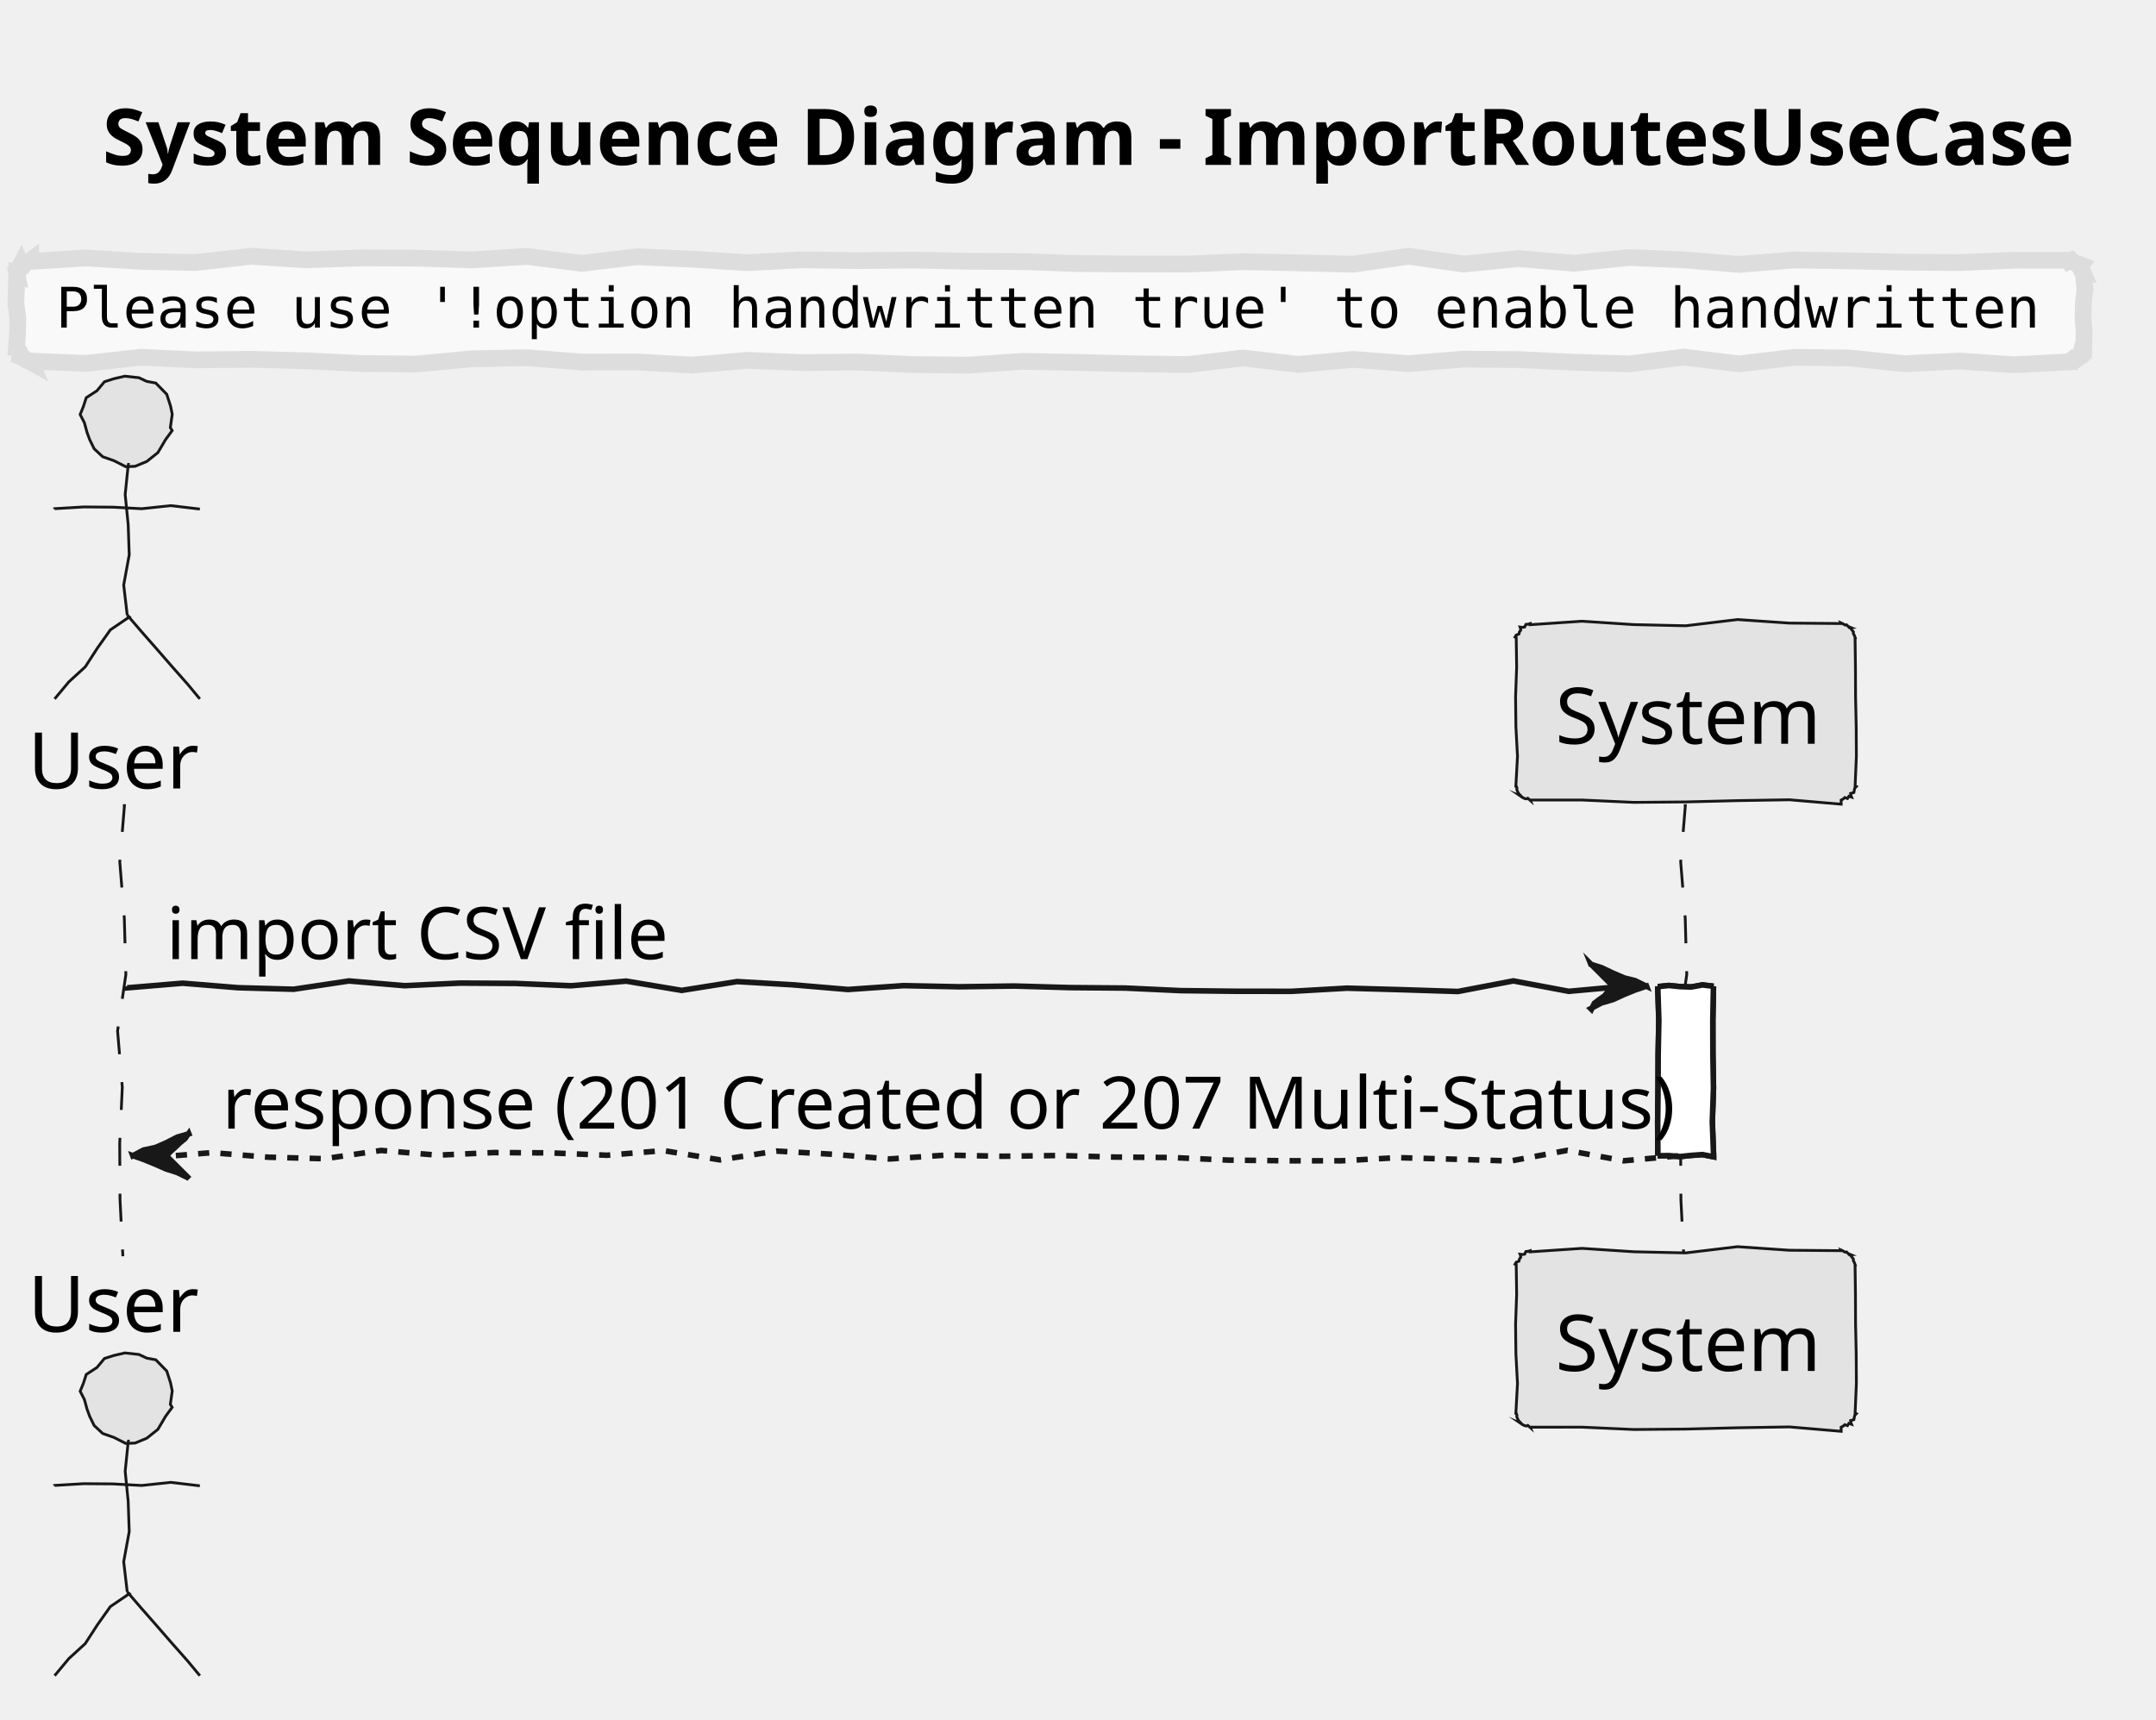
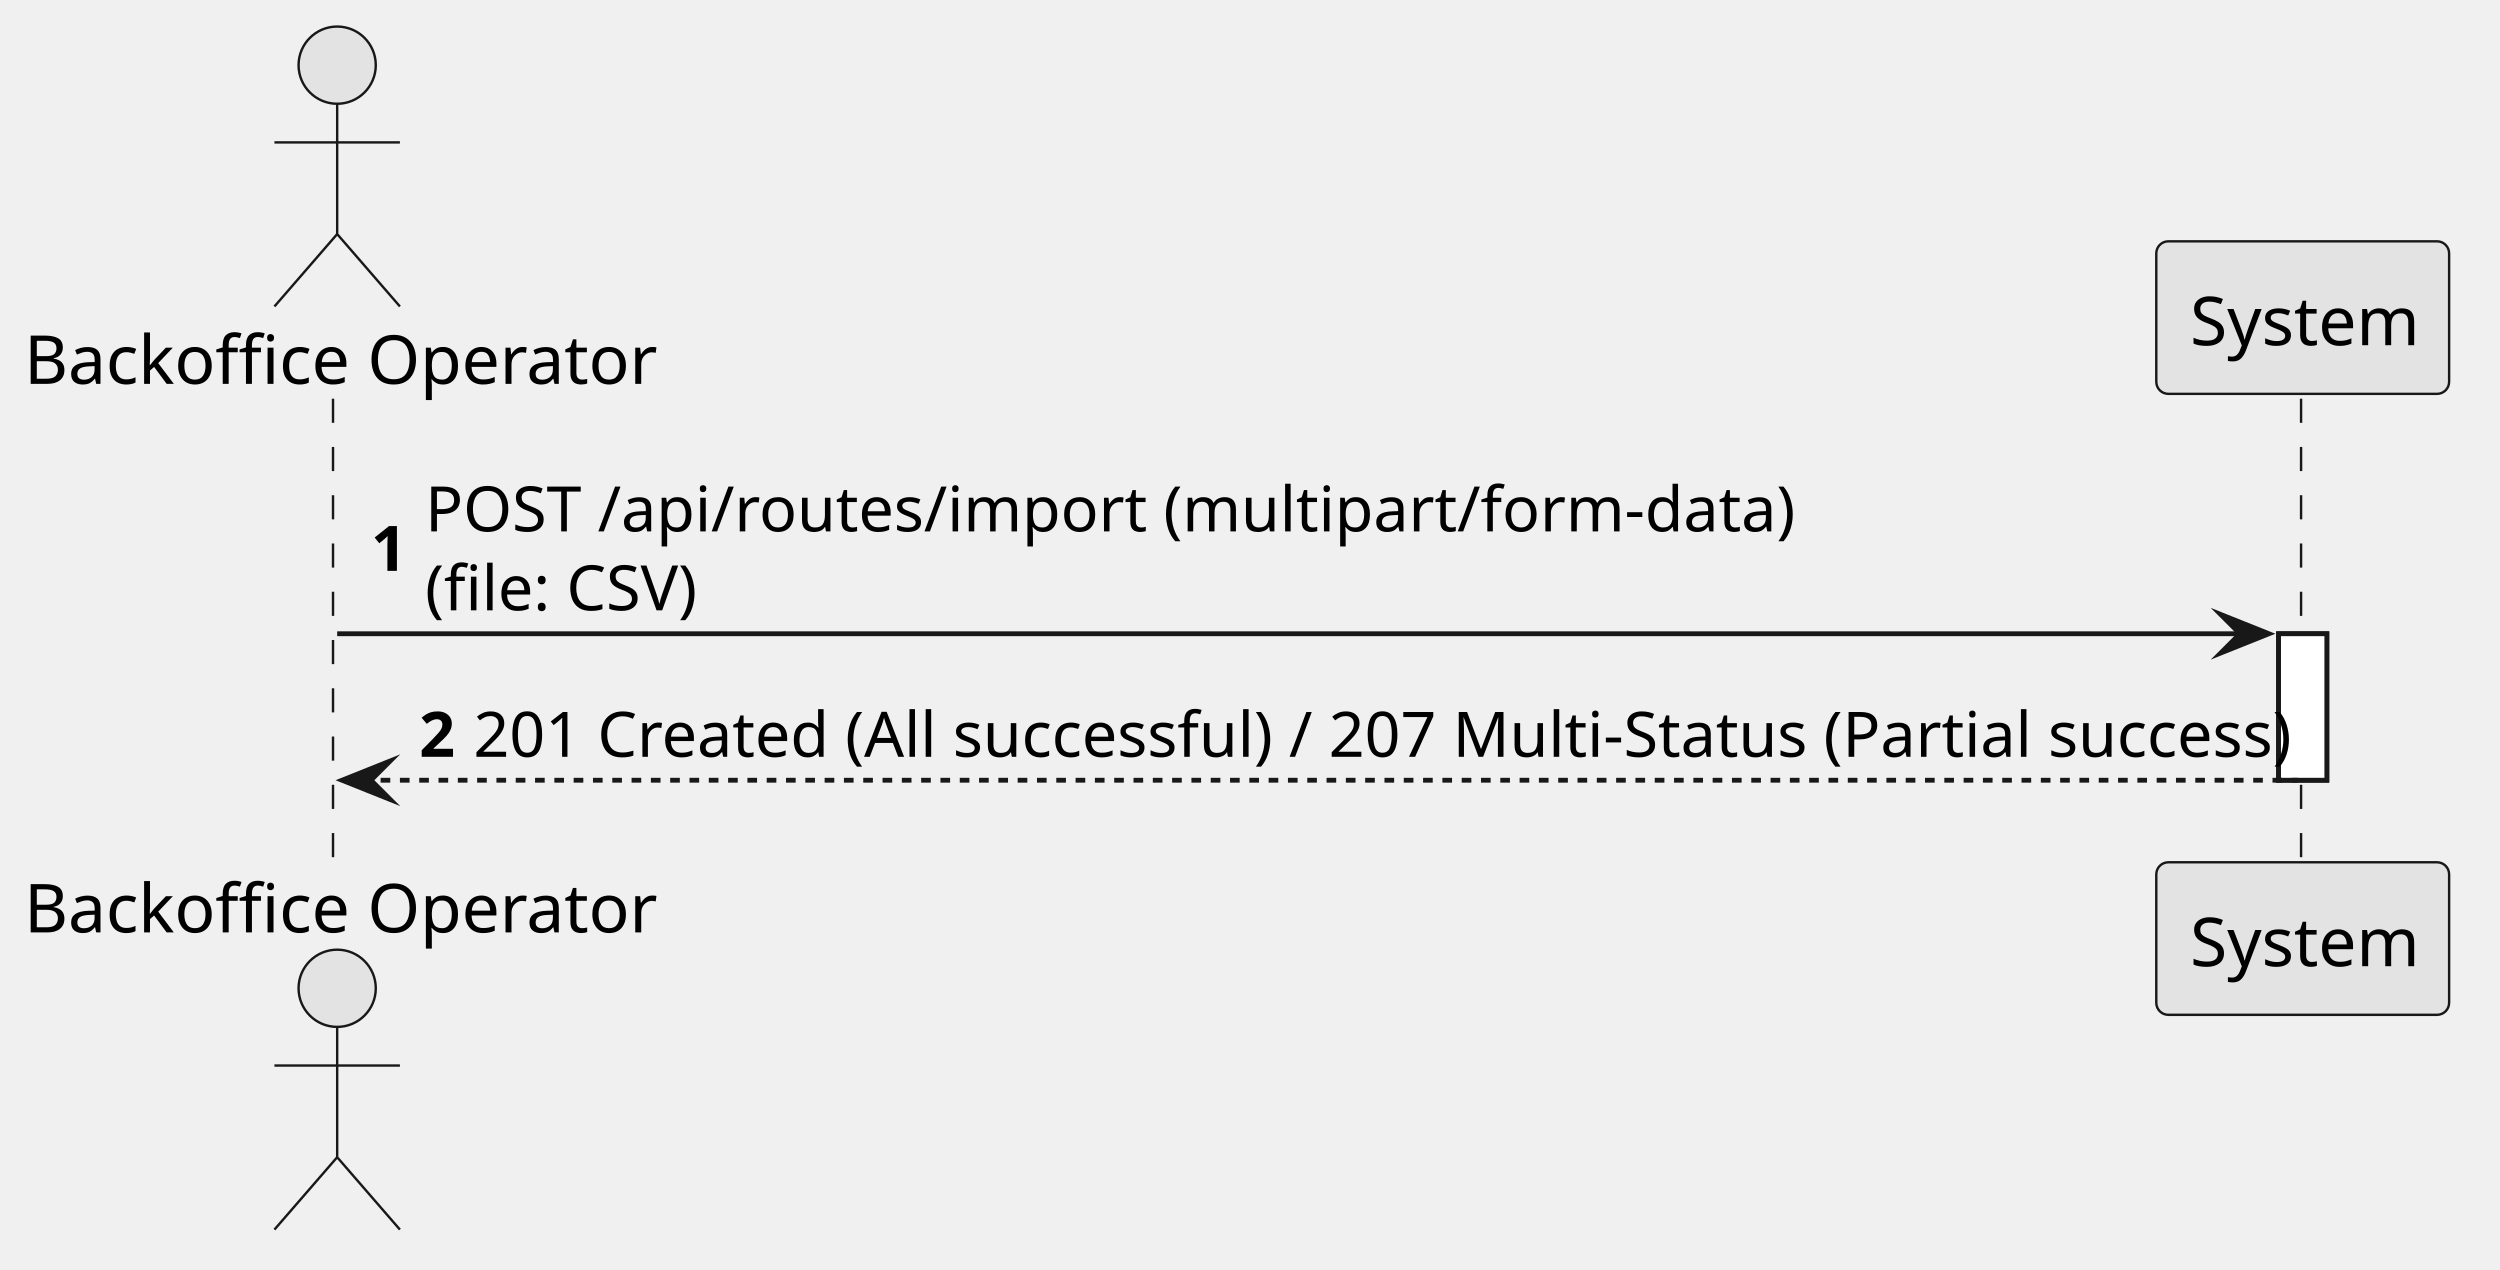
- <svg xmlns="http://www.w3.org/2000/svg" contentStyleType="text/css" data-diagram-type="SEQUENCE" height="308px" preserveAspectRatio="none" style="width:386px;height:308px;background:#FFFFFF;" version="1.1" viewBox="0 0 386 308" width="386px" zoomAndPan="magnify">
+ <svg xmlns="http://www.w3.org/2000/svg" contentStyleType="text/css" data-diagram-type="SEQUENCE" height="263px" preserveAspectRatio="none" style="width:518px;height:263px;background:#FFFFFF;" version="1.1" viewBox="0 0 518 263" width="518px" zoomAndPan="magnify">
  <defs />
  <g>
-     <g class="title" data-source-line="7">
-       <text fill="#000000" font-family="FG Virgil" font-size="14" font-weight="700" lengthAdjust="spacing" textLength="342.337" x="18.361" y="29.533">System Sequence Diagram - ImportRoutesUseCase</text>
+     <g>
+       <rect fill="#FFFFFF" height="30.352" style="stroke:#181818;stroke-width:1;" width="10" x="472.12" y="131.312" />
    </g>
-     <polygon fill="#F9F9F9" points="5.5,46.609,5.5,46.82,15.366,46.195,25.233,46.803,35.099,47.009,44.966,45.896,54.832,46.532,64.699,46.183,74.565,46.226,84.432,46.541,94.298,45.918,104.165,47.163,114.031,45.979,123.897,46.412,133.764,47.041,143.63,46.524,153.497,46.678,163.363,46.577,173.23,46.788,183.096,46.849,192.963,47.195,202.829,47.28,212.695,47.289,222.562,46.864,232.428,47.073,242.295,47.312,252.161,45.888,262.028,47.288,271.894,46.313,281.761,47.143,291.627,46.114,301.493,46.541,311.36,47.351,321.226,46.561,331.093,46.715,340.959,46.948,350.826,47.026,360.692,46.605,370.559,46.609,370.595,46.698,370.839,46.58,371.302,46.99,371.689,47.218,372.029,47.332,372.326,47.342,372.515,47.42,372.324,47.633,372.418,47.965,372.574,48.323,372.894,48.748,373.059,49.109,372.993,49.109,373.286,51.721,373,54.332,372.944,56.943,373.135,59.555,373.059,62.166,372.853,62.081,372.752,62.453,372.966,62.956,372.753,63.282,372.699,63.674,372.326,63.934,372.285,63.835,372.014,64.178,371.695,64.409,371.205,64.228,370.9,64.49,370.559,64.666,370.559,64.792,360.692,65.318,350.826,64.662,340.959,65.129,331.093,64.112,321.226,63.989,311.36,65.17,301.493,63.949,291.627,65.175,281.761,64.873,271.894,64.398,262.028,64.312,252.161,65.125,242.295,64.367,232.428,65.258,222.562,64.113,212.695,65.283,202.829,65.15,192.963,64.911,183.096,64.713,173.23,65.393,163.363,65.28,153.497,64.835,143.63,64.934,133.764,64.536,123.897,65.382,114.031,64.821,104.165,64.839,94.298,64.058,84.432,64.261,74.565,65.197,64.699,65.096,54.832,64.623,44.966,64.344,35.099,64.447,25.233,63.98,15.366,65.081,5.5,64.666,5.594,64.894,5.214,64.682,4.881,64.587,4.422,64.185,4.097,64.107,3.732,63.934,3.613,63.884,3.673,63.617,3.515,63.258,3.463,62.944,3.076,62.49,3,62.166,2.955,62.166,3.148,59.555,3.189,56.943,2.829,54.332,2.935,51.721,3,49.109,3.046,49.128,2.958,48.678,3.402,48.447,3.519,48.082,3.555,47.682,3.732,47.342,3.75,47.385,4.179,47.42,4.399,46.952,4.833,46.999,5.183,46.844,5.5,46.609" style="stroke:#DDDDDD;stroke-width:3;stroke-linejoin:miter;stroke-miterlimit:10;" />
-     <text fill="#000000" font-family="monospace" font-size="10" lengthAdjust="spacing" textLength="354.058" x="10" y="58.666">Please use '!option handwritten true' to enable handwritten</text>
-     <g>
-       <polygon fill="#FFFFFF" points="296.794,176.627,296.794,176.697,298.794,176.489,300.794,176.691,302.794,176.76,304.794,176.389,306.794,176.627,306.769,176.627,306.652,182.697,306.667,188.768,306.772,194.838,306.564,200.908,306.794,206.978,306.794,207.163,304.794,206.768,302.794,206.913,300.794,207.123,298.794,206.95,296.794,206.978,296.817,206.978,296.784,200.908,296.854,194.838,296.874,188.768,296.99,182.697,296.794,176.627" style="stroke:#181818;stroke-width:1;stroke-linejoin:miter;stroke-miterlimit:10;" />
-     </g>
-     <g class="participant-lifeline" data-entity-uid="part1" data-qualified-name="user" data-source-line="9" id="part1-lifeline">
+     <g class="participant-lifeline" data-entity-uid="part1" data-qualified-name="Actor" data-source-line="6" id="part1-lifeline">
      <g>
-         <polygon fill="#000000" fill-opacity="0" points="18.779,144.275,18.779,144.345,20.379,144.137,21.979,144.34,23.579,144.409,25.179,144.038,26.779,144.275,26.702,144.275,26.353,154.363,26.396,164.451,26.711,174.539,26.088,184.627,27.333,194.715,26.149,204.803,26.581,214.891,26.779,224.978,26.779,225.123,25.179,224.95,23.579,225.001,21.979,224.968,20.379,225.038,18.779,224.978,19.018,224.978,19.365,214.891,19.45,204.803,19.459,194.715,19.034,184.627,19.243,174.539,19.482,164.451,18.058,154.363,18.779,144.275" />
-         <path d="M22,144.275 L22.28,144.275 L21.448,154.363 L22.258,164.451 L22.533,174.539 L21.049,184.627 L21.896,194.715 L21.431,204.803 L21.489,214.891 L22,224.978" fill="none" style="stroke:#181818;stroke-width:0.5;stroke-dasharray:5,5;" />
+         <rect fill="#000000" fill-opacity="0" height="97.055" width="8" x="65.862" y="82.609" />
+         <line style="stroke:#181818;stroke-width:0.5;stroke-dasharray:5,5;" x1="69" x2="69" y1="82.609" y2="179.664" />
      </g>
    </g>
-     <g class="participant-lifeline" data-entity-uid="part2" data-qualified-name="sys" data-source-line="10" id="part2-lifeline">
+     <g class="participant-lifeline" data-entity-uid="part2" data-qualified-name="Sys" data-source-line="7" id="part2-lifeline">
      <g>
-         <polygon fill="#000000" fill-opacity="0" points="297.794,144.275,297.794,144.345,299.394,144.137,300.994,144.34,302.594,144.409,304.194,144.038,305.794,144.275,305.717,144.275,305.368,154.363,305.411,164.451,305.726,174.539,305.103,184.627,306.348,194.715,305.164,204.803,305.597,214.891,305.794,224.978,305.794,225.123,304.194,224.95,302.594,225.001,300.994,224.968,299.394,225.038,297.794,224.978,298.034,224.978,298.38,214.891,298.466,204.803,298.474,194.715,298.049,184.627,298.258,174.539,298.497,164.451,297.073,154.363,297.794,144.275" />
-         <path d="M301.457,144.275 L301.737,144.275 L300.904,154.363 L301.714,164.451 L301.989,174.539 L300.505,184.627 L301.353,194.715 L300.888,204.803 L300.945,214.891 L301.457,224.978" fill="none" style="stroke:#181818;stroke-width:0.5;stroke-dasharray:5,5;" />
+         <rect fill="#000000" fill-opacity="0" height="97.055" width="8" x="473.12" y="82.609" />
+         <line style="stroke:#181818;stroke-width:0.5;stroke-dasharray:5,5;" x1="476.782" x2="476.782" y1="82.609" y2="179.664" />
      </g>
    </g>
-     <g class="participant participant-head" data-entity-uid="part1" data-qualified-name="user" data-source-line="9" id="part1-head">
-       <text fill="#000000" font-family="FG Virgil" font-size="14" lengthAdjust="spacing" textLength="29.559" x="5" y="141.199">User</text>
-       <polygon fill="#E3E3E3" points="30.823,77.112,29.651,78.714,28.264,81.061,26.28,82.643,24.196,83.507,22.534,83.583,20.397,82.501,18.382,81.794,16.852,80.36,16.049,78.717,15.573,77.409,15.107,75.701,14.35,74.231,14.932,72.796,15.441,71.224,17.353,69.98,18.698,68.367,20.364,67.831,22.343,67.37,24.881,67.644,26.272,68.299,27.888,68.597,29.854,70.61,30.539,72.736,30.836,74.187,30.499,76.577" style="stroke:#181818;stroke-width:0.5;stroke-linejoin:miter;stroke-miterlimit:10;" />
-       <path d="M22.779,83.166 L22.966,83.166 L22.411,88.566 L22.951,93.966 L23.135,99.366 L22.145,104.766 L22.779,110.166 M9.779,91.166 L9.779,91.097 L14.979,90.787 L20.179,90.825 L25.379,91.105 L30.579,90.552 L35.779,91.166 M22.779,110.166 L23.151,110.488 L19.756,112.799 L17.447,116.051 L15.269,119.418 L12.322,122.116 L9.779,125.166 M22.779,110.166 L22.825,110.206 L25.358,113.147 L28.099,116.27 L30.74,119.305 L33.573,122.507 L35.779,125.166" fill="none" style="stroke:#181818;stroke-width:0.5;" />
+     <g class="participant participant-head" data-entity-uid="part1" data-qualified-name="Actor" data-source-line="6" id="part1-head">
+       <text fill="#000000" font-family="sans-serif" font-size="14" lengthAdjust="spacing" textLength="123.724" x="5" y="79.533">Backoffice Operator</text>
+       <ellipse cx="69.862" cy="13.5" fill="#E3E3E3" rx="8" ry="8" style="stroke:#181818;stroke-width:0.5;" />
+       <path d="M69.862,21.5 L69.862,48.5 M56.862,29.5 L82.862,29.5 M69.862,48.5 L56.862,63.5 M69.862,48.5 L82.862,63.5" fill="none" style="stroke:#181818;stroke-width:0.5;" />
    </g>
-     <g class="participant participant-tail" data-entity-uid="part1" data-qualified-name="user" data-source-line="9" id="part1-tail">
-       <text fill="#000000" font-family="FG Virgil" font-size="14" lengthAdjust="spacing" textLength="29.559" x="5" y="238.512">User</text>
-       <polygon fill="#E3E3E3" points="30.823,252.034,29.651,253.636,28.264,255.983,26.28,257.565,24.196,258.429,22.534,258.505,20.397,257.423,18.382,256.716,16.852,255.281,16.049,253.639,15.573,252.331,15.107,250.623,14.35,249.153,14.932,247.718,15.441,246.145,17.353,244.902,18.698,243.289,20.364,242.753,22.343,242.292,24.881,242.566,26.272,243.221,27.888,243.519,29.854,245.532,30.539,247.658,30.836,249.108,30.499,251.499" style="stroke:#181818;stroke-width:0.5;stroke-linejoin:miter;stroke-miterlimit:10;" />
-       <path d="M22.779,258.088 L22.966,258.088 L22.411,263.488 L22.951,268.888 L23.135,274.288 L22.145,279.688 L22.779,285.088 M9.779,266.088 L9.779,266.019 L14.979,265.709 L20.179,265.747 L25.379,266.027 L30.579,265.473 L35.779,266.088 M22.779,285.088 L23.151,285.41 L19.756,287.721 L17.447,290.973 L15.269,294.339 L12.322,297.038 L9.779,300.088 M22.779,285.088 L22.825,285.128 L25.358,288.069 L28.099,291.192 L30.74,294.227 L33.573,297.429 L35.779,300.088" fill="none" style="stroke:#181818;stroke-width:0.5;" />
+     <g class="participant participant-tail" data-entity-uid="part1" data-qualified-name="Actor" data-source-line="6" id="part1-tail">
+       <text fill="#000000" font-family="sans-serif" font-size="14" lengthAdjust="spacing" textLength="123.724" x="5" y="193.197">Backoffice Operator</text>
+       <ellipse cx="69.862" cy="204.773" fill="#E3E3E3" rx="8" ry="8" style="stroke:#181818;stroke-width:0.5;" />
+       <path d="M69.862,212.773 L69.862,239.773 M56.862,220.773 L82.862,220.773 M69.862,239.773 L56.862,254.773 M69.862,239.773 L82.862,254.773" fill="none" style="stroke:#181818;stroke-width:0.5;" />
    </g>
-     <g class="participant participant-head" data-entity-uid="part2" data-qualified-name="sys" data-source-line="10" id="part2-head">
-       <polygon fill="#E3E3E3" points="273.957,111.666,273.957,111.876,283.236,111.252,292.515,111.859,301.794,112.066,311.074,110.953,320.353,111.588,329.632,111.666,329.578,111.535,329.937,111.694,330.331,111.938,330.605,111.892,331.117,112.422,331.4,112.398,331.206,112.318,331.486,112.727,331.826,113.16,331.813,113.448,332.007,113.821,332.132,114.166,332.122,114.166,332.192,119.488,332.212,124.81,332.328,130.132,332.356,135.453,332.132,140.775,332.341,140.862,332.064,141.161,331.982,141.542,331.909,141.926,331.324,142.098,331.4,142.543,331.487,142.752,331.009,142.598,330.761,143,330.276,142.83,329.977,143.108,329.632,143.275,329.632,144.017,320.353,143.227,311.074,143.381,301.794,143.614,292.515,143.692,283.236,143.272,273.957,143.275,273.993,143.364,273.53,142.953,273.286,143.07,272.966,143.005,272.599,142.827,272.189,142.543,272.378,142.621,271.894,142.128,271.695,141.753,271.558,141.403,271.585,141.121,271.457,140.775,271.391,140.775,271.684,135.453,271.398,130.132,271.342,124.81,271.533,119.488,271.457,114.166,271.251,114.081,271.443,113.746,271.949,113.542,272.03,113.161,272.269,112.846,272.189,112.398,272.148,112.299,272.583,112.35,272.971,112.287,273.189,111.813,273.591,111.783,273.957,111.666" style="stroke:#181818;stroke-width:0.5;stroke-linejoin:miter;stroke-miterlimit:10;" />
-       <text fill="#000000" font-family="FG Virgil" font-size="14" lengthAdjust="spacing" textLength="46.676" x="278.457" y="133.199">System</text>
+     <g class="participant participant-head" data-entity-uid="part2" data-qualified-name="Sys" data-source-line="7" id="part2-head">
+       <rect fill="#E3E3E3" height="31.609" rx="2.5" ry="2.5" style="stroke:#181818;stroke-width:0.5;" width="60.676" x="446.782" y="50" />
+       <text fill="#000000" font-family="sans-serif" font-size="14" lengthAdjust="spacing" textLength="46.676" x="453.782" y="71.533">System</text>
    </g>
-     <g class="participant participant-tail" data-entity-uid="part2" data-qualified-name="sys" data-source-line="10" id="part2-tail">
-       <polygon fill="#E3E3E3" points="273.957,223.978,273.957,224.189,283.236,223.564,292.515,224.172,301.794,224.378,311.074,223.265,320.353,223.901,329.632,223.978,329.578,223.847,329.937,224.007,330.331,224.25,330.605,224.205,331.117,224.735,331.4,224.711,331.206,224.63,331.486,225.039,331.826,225.473,331.813,225.761,332.007,226.134,332.132,226.478,332.122,226.478,332.192,231.8,332.212,237.122,332.328,242.444,332.356,247.766,332.132,253.088,332.341,253.174,332.064,253.474,331.982,253.854,331.909,254.238,331.324,254.41,331.4,254.856,331.487,255.065,331.009,254.911,330.761,255.313,330.276,255.143,329.977,255.42,329.632,255.588,329.632,256.329,320.353,255.539,311.074,255.693,301.794,255.927,292.515,256.004,283.236,255.584,273.957,255.588,273.993,255.676,273.53,255.265,273.286,255.383,272.966,255.317,272.599,255.139,272.189,254.856,272.378,254.934,271.894,254.44,271.695,254.065,271.558,253.716,271.585,253.434,271.457,253.088,271.391,253.088,271.684,247.766,271.398,242.444,271.342,237.122,271.533,231.8,271.457,226.478,271.251,226.393,271.443,226.059,271.949,225.854,272.03,225.473,272.269,225.158,272.189,224.711,272.148,224.612,272.583,224.663,272.971,224.6,273.189,224.126,273.591,224.095,273.957,223.978" style="stroke:#181818;stroke-width:0.5;stroke-linejoin:miter;stroke-miterlimit:10;" />
-       <text fill="#000000" font-family="FG Virgil" font-size="14" lengthAdjust="spacing" textLength="46.676" x="278.457" y="245.512">System</text>
+     <g class="participant participant-tail" data-entity-uid="part2" data-qualified-name="Sys" data-source-line="7" id="part2-tail">
+       <rect fill="#E3E3E3" height="31.609" rx="2.5" ry="2.5" style="stroke:#181818;stroke-width:0.5;" width="60.676" x="446.782" y="178.664" />
+       <text fill="#000000" font-family="sans-serif" font-size="14" lengthAdjust="spacing" textLength="46.676" x="453.782" y="200.197">System</text>
    </g>
    <g>
-       <polygon fill="#FFFFFF" points="296.794,176.627,296.794,176.697,298.794,176.489,300.794,176.691,302.794,176.76,304.794,176.389,306.794,176.627,306.769,176.627,306.652,182.697,306.667,188.768,306.772,194.838,306.564,200.908,306.794,206.978,306.794,207.163,304.794,206.768,302.794,206.913,300.794,207.123,298.794,206.95,296.794,206.978,296.817,206.978,296.784,200.908,296.854,194.838,296.874,188.768,296.99,182.697,296.794,176.627" style="stroke:#181818;stroke-width:1;stroke-linejoin:miter;stroke-miterlimit:10;" />
+       <rect fill="#FFFFFF" height="30.352" style="stroke:#181818;stroke-width:1;" width="10" x="472.12" y="131.312" />
    </g>
-     <g class="message" data-entity-1="part1" data-entity-2="part2" data-source-line="12" id="msg1">
-       <polygon fill="#181818" points="284.794,172.627,284.82,172.692,286.743,173.299,288.818,174.287,290.844,175.151,292.706,175.606,294.794,176.627,294.785,176.603,292.742,177.295,290.747,178.108,288.786,179.006,286.709,179.613,284.794,180.627,284.925,180.757,285.446,179.678,286.348,178.98,287.296,178.329,287.974,177.407,288.794,176.627,288.81,176.643,287.987,175.819,287.236,175.069,286.451,174.283,285.733,173.565,284.794,172.627" style="stroke:#181818;stroke-width:1;stroke-linejoin:miter;stroke-miterlimit:10;" />
-       <path d="M22.779,176.627 L22.779,176.907 L32.706,176.075 L42.632,176.885 L52.559,177.16 L62.485,175.676 L72.412,176.523 L82.338,176.058 L92.265,176.116 L102.191,176.536 L112.118,175.705 L122.044,177.365 L131.971,175.787 L141.897,176.363 L151.824,177.203 L161.75,176.513 L171.677,176.718 L181.603,176.584 L191.53,176.865 L201.456,176.946 L211.382,177.408 L221.309,177.522 L231.236,177.533 L241.162,176.966 L251.089,177.245 L261.015,177.563 L270.942,175.665 L280.868,177.532 L290.794,176.627" fill="none" style="stroke:#181818;stroke-width:1;" />
-       <text fill="#000000" font-family="FG Virgil" font-size="13" lengthAdjust="spacing" textLength="86.69" x="29.779" y="171.77">import CSV file</text>
+     <g class="message" data-entity-1="part1" data-entity-2="part2" data-source-line="9" id="msg1">
+       <polygon fill="#181818" points="460.12,127.312,470.12,131.312,460.12,135.312,464.12,131.312" style="stroke:#181818;stroke-width:1;stroke-linejoin:miter;stroke-miterlimit:10;" />
+       <line style="stroke:#181818;stroke-width:1;" x1="69.862" x2="466.12" y1="131.312" y2="131.312" />
+       <text fill="#000000" font-family="sans-serif" font-size="13" font-weight="700" lengthAdjust="spacing" textLength="7.23" x="76.862" y="118.28">1</text>
+       <text fill="#000000" font-family="sans-serif" font-size="13" lengthAdjust="spacing" textLength="260.8" x="88.092" y="110.105">POST /api/routes/import (multipart/form-data)</text>
+       <text fill="#000000" font-family="sans-serif" font-size="13" lengthAdjust="spacing" textLength="59.23" x="88.092" y="126.456">(file: CSV)</text>
    </g>
-     <g class="message" data-entity-1="part2" data-entity-2="part1" data-source-line="14" id="msg2">
-       <polygon fill="#181818" points="33.779,202.978,33.805,203.044,31.728,203.65,29.803,204.638,27.829,205.502,25.691,205.958,23.779,206.978,23.77,206.954,25.727,207.647,27.732,208.46,29.771,209.357,31.694,209.964,33.779,210.978,33.91,211.109,32.831,210.03,32.133,209.332,31.481,208.68,30.559,207.758,29.779,206.978,29.795,206.995,30.572,206.171,31.421,205.421,32.236,204.635,33.117,203.917,33.779,202.978" style="stroke:#181818;stroke-width:1;stroke-linejoin:miter;stroke-miterlimit:10;" />
-       <path d="M27.779,206.978 L27.779,207.259 L37.891,206.426 L48.003,207.236 L58.114,207.511 L68.226,206.027 L78.338,206.875 L88.449,206.41 L98.561,206.467 L108.673,206.888 L118.784,206.057 L128.896,207.717 L139.008,206.138 L149.119,206.715 L159.231,207.554 L169.343,206.864 L179.454,207.07 L189.566,206.936 L199.678,207.217 L209.789,207.297 L219.901,207.759 L230.013,207.873 L240.124,207.884 L250.236,207.318 L260.348,207.597 L270.459,207.915 L280.571,206.017 L290.683,207.883 L300.794,206.978" fill="none" style="stroke:#181818;stroke-width:1;stroke-dasharray:2,2;" />
-       <text fill="#000000" font-family="FG Virgil" font-size="13" lengthAdjust="spacing" textLength="250.015" x="39.779" y="202.122">response (201 Created or 207 Multi-Status)</text>
+     <g class="message" data-entity-1="part2" data-entity-2="part1" data-source-line="11" id="msg2">
+       <polygon fill="#181818" points="80.862,157.664,70.862,161.664,80.862,165.664,76.862,161.664" style="stroke:#181818;stroke-width:1;stroke-linejoin:miter;stroke-miterlimit:10;" />
+       <line style="stroke:#181818;stroke-width:1;stroke-dasharray:2,2;" x1="74.862" x2="476.12" y1="161.664" y2="161.664" />
+       <text fill="#000000" font-family="sans-serif" font-size="13" font-weight="700" lengthAdjust="spacing" textLength="7.23" x="86.862" y="156.808">2</text>
+       <text fill="#000000" font-family="sans-serif" font-size="13" lengthAdjust="spacing" textLength="367.028" x="98.092" y="156.808">201 Created (All successful) / 207 Multi-Status (Partial success)</text>
    </g>
  </g>
</svg>
